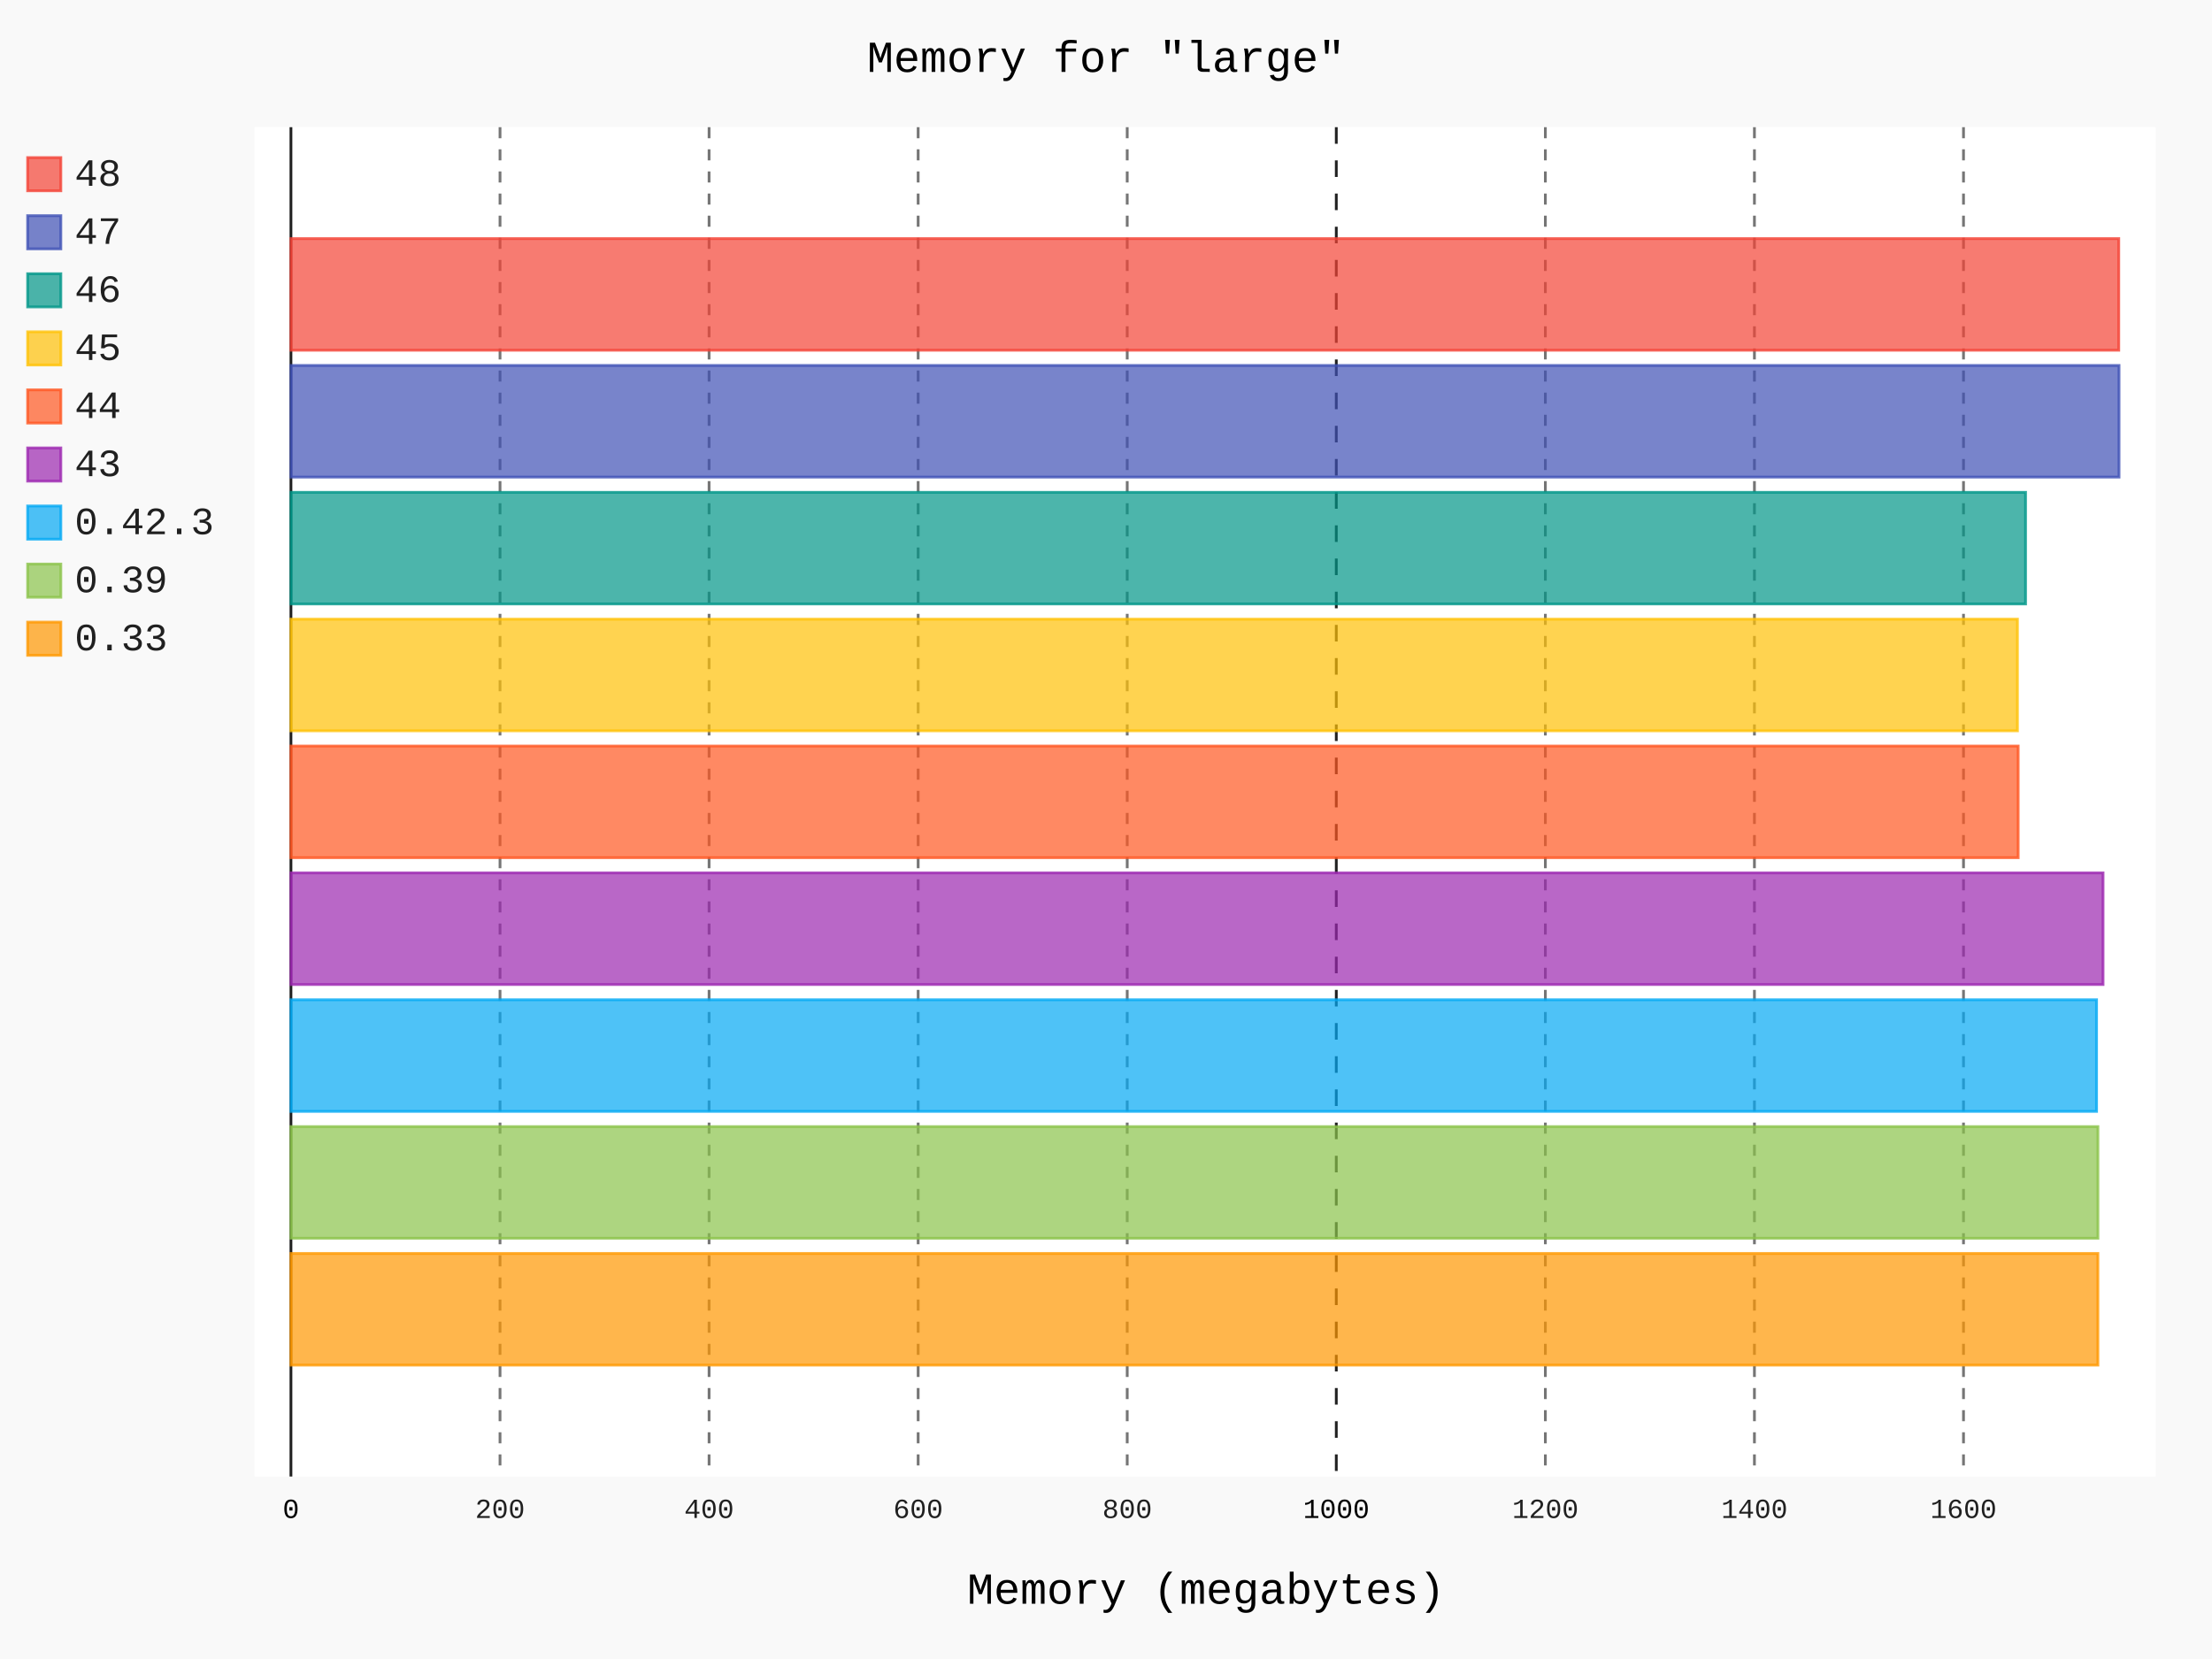
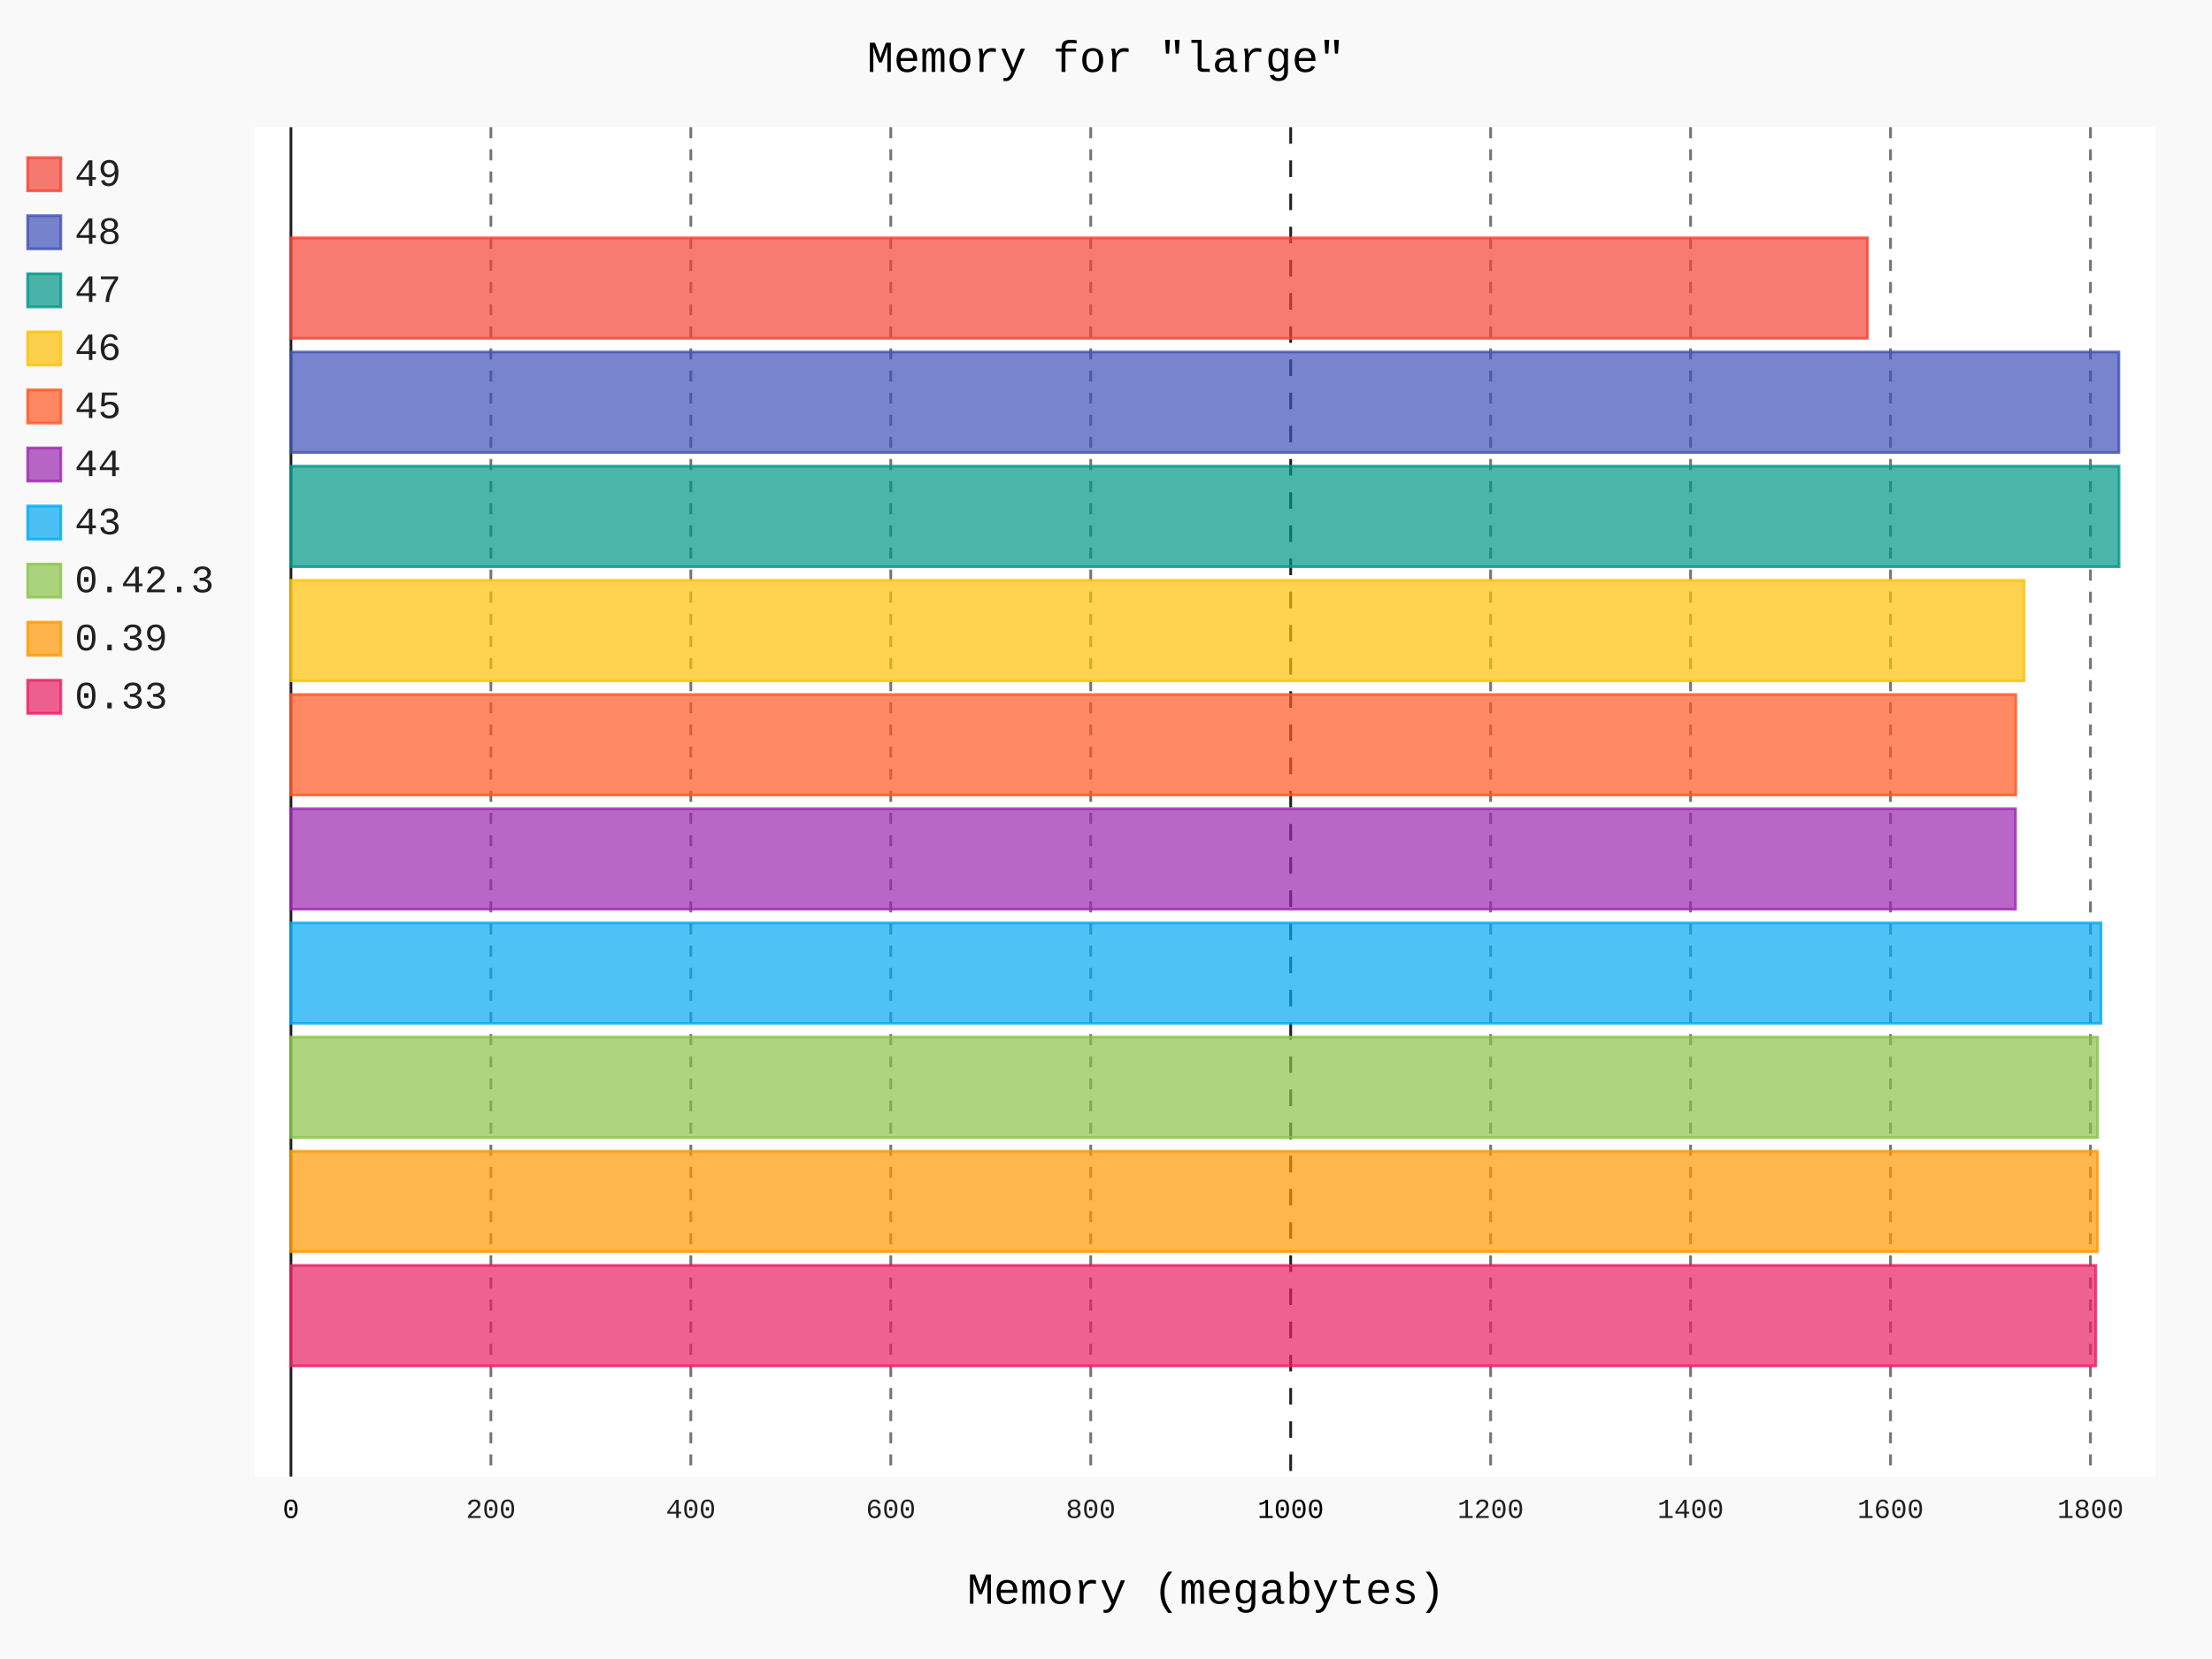
- <svg xmlns="http://www.w3.org/2000/svg" class="pygal-chart" id="chart-b850692c-92b8-4c94-b122-a76e82cce7e3" viewBox="0 0 800 600">
+ <svg xmlns="http://www.w3.org/2000/svg" class="pygal-chart" id="chart-ca824351-1b34-4429-b716-995b9f4f05ba" viewBox="0 0 800 600">
  <defs>
-     <style type="text/css">#chart-b850692c-92b8-4c94-b122-a76e82cce7e3{-webkit-user-select:none;-webkit-font-smoothing:antialiased;font-family:Consolas,"Liberation Mono",Menlo,Courier,monospace}#chart-b850692c-92b8-4c94-b122-a76e82cce7e3 .title{font-family:Consolas,"Liberation Mono",Menlo,Courier,monospace;font-size:16px}#chart-b850692c-92b8-4c94-b122-a76e82cce7e3 .legends .legend text{font-family:Consolas,"Liberation Mono",Menlo,Courier,monospace;font-size:14px}#chart-b850692c-92b8-4c94-b122-a76e82cce7e3 .axis text{font-family:Consolas,"Liberation Mono",Menlo,Courier,monospace;font-size:10px}#chart-b850692c-92b8-4c94-b122-a76e82cce7e3 .axis text.major{font-family:Consolas,"Liberation Mono",Menlo,Courier,monospace;font-size:10px}#chart-b850692c-92b8-4c94-b122-a76e82cce7e3 .text-overlay text.value{font-family:Consolas,"Liberation Mono",Menlo,Courier,monospace;font-size:16px}#chart-b850692c-92b8-4c94-b122-a76e82cce7e3 .text-overlay text.label{font-family:Consolas,"Liberation Mono",Menlo,Courier,monospace;font-size:10px}#chart-b850692c-92b8-4c94-b122-a76e82cce7e3 .tooltip{font-family:Consolas,"Liberation Mono",Menlo,Courier,monospace;font-size:14px}#chart-b850692c-92b8-4c94-b122-a76e82cce7e3 text.no_data{font-family:Consolas,"Liberation Mono",Menlo,Courier,monospace;font-size:64px}
- #chart-b850692c-92b8-4c94-b122-a76e82cce7e3{background-color:rgba(249,249,249,1)}#chart-b850692c-92b8-4c94-b122-a76e82cce7e3 path,#chart-b850692c-92b8-4c94-b122-a76e82cce7e3 line,#chart-b850692c-92b8-4c94-b122-a76e82cce7e3 rect,#chart-b850692c-92b8-4c94-b122-a76e82cce7e3 circle{-webkit-transition:150ms;-moz-transition:150ms;transition:150ms}#chart-b850692c-92b8-4c94-b122-a76e82cce7e3 .graph &gt; .background{fill:rgba(249,249,249,1)}#chart-b850692c-92b8-4c94-b122-a76e82cce7e3 .plot &gt; .background{fill:rgba(255,255,255,1)}#chart-b850692c-92b8-4c94-b122-a76e82cce7e3 .graph{fill:rgba(0,0,0,.87)}#chart-b850692c-92b8-4c94-b122-a76e82cce7e3 text.no_data{fill:rgba(0,0,0,1)}#chart-b850692c-92b8-4c94-b122-a76e82cce7e3 .title{fill:rgba(0,0,0,1)}#chart-b850692c-92b8-4c94-b122-a76e82cce7e3 .legends .legend text{fill:rgba(0,0,0,.87)}#chart-b850692c-92b8-4c94-b122-a76e82cce7e3 .legends .legend:hover text{fill:rgba(0,0,0,1)}#chart-b850692c-92b8-4c94-b122-a76e82cce7e3 .axis .line{stroke:rgba(0,0,0,1)}#chart-b850692c-92b8-4c94-b122-a76e82cce7e3 .axis .guide.line{stroke:rgba(0,0,0,.54)}#chart-b850692c-92b8-4c94-b122-a76e82cce7e3 .axis .major.line{stroke:rgba(0,0,0,.87)}#chart-b850692c-92b8-4c94-b122-a76e82cce7e3 .axis text.major{fill:rgba(0,0,0,1)}#chart-b850692c-92b8-4c94-b122-a76e82cce7e3 .axis.y .guides:hover .guide.line,#chart-b850692c-92b8-4c94-b122-a76e82cce7e3 .line-graph .axis.x .guides:hover .guide.line,#chart-b850692c-92b8-4c94-b122-a76e82cce7e3 .stackedline-graph .axis.x .guides:hover .guide.line,#chart-b850692c-92b8-4c94-b122-a76e82cce7e3 .xy-graph .axis.x .guides:hover .guide.line{stroke:rgba(0,0,0,1)}#chart-b850692c-92b8-4c94-b122-a76e82cce7e3 .axis .guides:hover text{fill:rgba(0,0,0,1)}#chart-b850692c-92b8-4c94-b122-a76e82cce7e3 .reactive{fill-opacity:.7;stroke-opacity:.8}#chart-b850692c-92b8-4c94-b122-a76e82cce7e3 .ci{stroke:rgba(0,0,0,.87)}#chart-b850692c-92b8-4c94-b122-a76e82cce7e3 .reactive.active,#chart-b850692c-92b8-4c94-b122-a76e82cce7e3 .active .reactive{fill-opacity:.8;stroke-opacity:.9;stroke-width:4}#chart-b850692c-92b8-4c94-b122-a76e82cce7e3 .ci .reactive.active{stroke-width:1.5}#chart-b850692c-92b8-4c94-b122-a76e82cce7e3 .series text{fill:rgba(0,0,0,1)}#chart-b850692c-92b8-4c94-b122-a76e82cce7e3 .tooltip rect{fill:rgba(255,255,255,1);stroke:rgba(0,0,0,1);-webkit-transition:opacity 150ms;-moz-transition:opacity 150ms;transition:opacity 150ms}#chart-b850692c-92b8-4c94-b122-a76e82cce7e3 .tooltip .label{fill:rgba(0,0,0,.87)}#chart-b850692c-92b8-4c94-b122-a76e82cce7e3 .tooltip .label{fill:rgba(0,0,0,.87)}#chart-b850692c-92b8-4c94-b122-a76e82cce7e3 .tooltip .legend{font-size:.8em;fill:rgba(0,0,0,.54)}#chart-b850692c-92b8-4c94-b122-a76e82cce7e3 .tooltip .x_label{font-size:.6em;fill:rgba(0,0,0,1)}#chart-b850692c-92b8-4c94-b122-a76e82cce7e3 .tooltip .xlink{font-size:.5em;text-decoration:underline}#chart-b850692c-92b8-4c94-b122-a76e82cce7e3 .tooltip .value{font-size:1.5em}#chart-b850692c-92b8-4c94-b122-a76e82cce7e3 .bound{font-size:.5em}#chart-b850692c-92b8-4c94-b122-a76e82cce7e3 .max-value{font-size:.75em;fill:rgba(0,0,0,.54)}#chart-b850692c-92b8-4c94-b122-a76e82cce7e3 .map-element{fill:rgba(255,255,255,1);stroke:rgba(0,0,0,.54) !important}#chart-b850692c-92b8-4c94-b122-a76e82cce7e3 .map-element .reactive{fill-opacity:inherit;stroke-opacity:inherit}#chart-b850692c-92b8-4c94-b122-a76e82cce7e3 .color-0,#chart-b850692c-92b8-4c94-b122-a76e82cce7e3 .color-0 a:visited{stroke:#F44336;fill:#F44336}#chart-b850692c-92b8-4c94-b122-a76e82cce7e3 .color-1,#chart-b850692c-92b8-4c94-b122-a76e82cce7e3 .color-1 a:visited{stroke:#3F51B5;fill:#3F51B5}#chart-b850692c-92b8-4c94-b122-a76e82cce7e3 .color-2,#chart-b850692c-92b8-4c94-b122-a76e82cce7e3 .color-2 a:visited{stroke:#009688;fill:#009688}#chart-b850692c-92b8-4c94-b122-a76e82cce7e3 .color-3,#chart-b850692c-92b8-4c94-b122-a76e82cce7e3 .color-3 a:visited{stroke:#FFC107;fill:#FFC107}#chart-b850692c-92b8-4c94-b122-a76e82cce7e3 .color-4,#chart-b850692c-92b8-4c94-b122-a76e82cce7e3 .color-4 a:visited{stroke:#FF5722;fill:#FF5722}#chart-b850692c-92b8-4c94-b122-a76e82cce7e3 .color-5,#chart-b850692c-92b8-4c94-b122-a76e82cce7e3 .color-5 a:visited{stroke:#9C27B0;fill:#9C27B0}#chart-b850692c-92b8-4c94-b122-a76e82cce7e3 .color-6,#chart-b850692c-92b8-4c94-b122-a76e82cce7e3 .color-6 a:visited{stroke:#03A9F4;fill:#03A9F4}#chart-b850692c-92b8-4c94-b122-a76e82cce7e3 .color-7,#chart-b850692c-92b8-4c94-b122-a76e82cce7e3 .color-7 a:visited{stroke:#8BC34A;fill:#8BC34A}#chart-b850692c-92b8-4c94-b122-a76e82cce7e3 .color-8,#chart-b850692c-92b8-4c94-b122-a76e82cce7e3 .color-8 a:visited{stroke:#FF9800;fill:#FF9800}#chart-b850692c-92b8-4c94-b122-a76e82cce7e3 .text-overlay .color-0 text{fill:black}#chart-b850692c-92b8-4c94-b122-a76e82cce7e3 .text-overlay .color-1 text{fill:black}#chart-b850692c-92b8-4c94-b122-a76e82cce7e3 .text-overlay .color-2 text{fill:black}#chart-b850692c-92b8-4c94-b122-a76e82cce7e3 .text-overlay .color-3 text{fill:black}#chart-b850692c-92b8-4c94-b122-a76e82cce7e3 .text-overlay .color-4 text{fill:black}#chart-b850692c-92b8-4c94-b122-a76e82cce7e3 .text-overlay .color-5 text{fill:black}#chart-b850692c-92b8-4c94-b122-a76e82cce7e3 .text-overlay .color-6 text{fill:black}#chart-b850692c-92b8-4c94-b122-a76e82cce7e3 .text-overlay .color-7 text{fill:black}#chart-b850692c-92b8-4c94-b122-a76e82cce7e3 .text-overlay .color-8 text{fill:black}
- #chart-b850692c-92b8-4c94-b122-a76e82cce7e3 text.no_data{text-anchor:middle}#chart-b850692c-92b8-4c94-b122-a76e82cce7e3 .guide.line{fill:none}#chart-b850692c-92b8-4c94-b122-a76e82cce7e3 .centered{text-anchor:middle}#chart-b850692c-92b8-4c94-b122-a76e82cce7e3 .title{text-anchor:middle}#chart-b850692c-92b8-4c94-b122-a76e82cce7e3 .legends .legend text{fill-opacity:1}#chart-b850692c-92b8-4c94-b122-a76e82cce7e3 .axis.x text{text-anchor:middle}#chart-b850692c-92b8-4c94-b122-a76e82cce7e3 .axis.x:not(.web) text[transform]{text-anchor:start}#chart-b850692c-92b8-4c94-b122-a76e82cce7e3 .axis.x:not(.web) text[transform].backwards{text-anchor:end}#chart-b850692c-92b8-4c94-b122-a76e82cce7e3 .axis.y text{text-anchor:end}#chart-b850692c-92b8-4c94-b122-a76e82cce7e3 .axis.y text[transform].backwards{text-anchor:start}#chart-b850692c-92b8-4c94-b122-a76e82cce7e3 .axis.y2 text{text-anchor:start}#chart-b850692c-92b8-4c94-b122-a76e82cce7e3 .axis.y2 text[transform].backwards{text-anchor:end}#chart-b850692c-92b8-4c94-b122-a76e82cce7e3 .axis .guide.line{stroke-dasharray:4,4}#chart-b850692c-92b8-4c94-b122-a76e82cce7e3 .axis .major.guide.line{stroke-dasharray:6,6}#chart-b850692c-92b8-4c94-b122-a76e82cce7e3 .horizontal .axis.y .guide.line,#chart-b850692c-92b8-4c94-b122-a76e82cce7e3 .horizontal .axis.y2 .guide.line,#chart-b850692c-92b8-4c94-b122-a76e82cce7e3 .vertical .axis.x .guide.line{opacity:0}#chart-b850692c-92b8-4c94-b122-a76e82cce7e3 .horizontal .axis.always_show .guide.line,#chart-b850692c-92b8-4c94-b122-a76e82cce7e3 .vertical .axis.always_show .guide.line{opacity:1 !important}#chart-b850692c-92b8-4c94-b122-a76e82cce7e3 .axis.y .guides:hover .guide.line,#chart-b850692c-92b8-4c94-b122-a76e82cce7e3 .axis.y2 .guides:hover .guide.line,#chart-b850692c-92b8-4c94-b122-a76e82cce7e3 .axis.x .guides:hover .guide.line{opacity:1}#chart-b850692c-92b8-4c94-b122-a76e82cce7e3 .axis .guides:hover text{opacity:1}#chart-b850692c-92b8-4c94-b122-a76e82cce7e3 .nofill{fill:none}#chart-b850692c-92b8-4c94-b122-a76e82cce7e3 .subtle-fill{fill-opacity:.2}#chart-b850692c-92b8-4c94-b122-a76e82cce7e3 .dot{stroke-width:1px;fill-opacity:1}#chart-b850692c-92b8-4c94-b122-a76e82cce7e3 .dot.active{stroke-width:5px}#chart-b850692c-92b8-4c94-b122-a76e82cce7e3 .dot.negative{fill:transparent}#chart-b850692c-92b8-4c94-b122-a76e82cce7e3 text,#chart-b850692c-92b8-4c94-b122-a76e82cce7e3 tspan{stroke:none !important}#chart-b850692c-92b8-4c94-b122-a76e82cce7e3 .series text.active{opacity:1}#chart-b850692c-92b8-4c94-b122-a76e82cce7e3 .tooltip rect{fill-opacity:.95;stroke-width:.5}#chart-b850692c-92b8-4c94-b122-a76e82cce7e3 .tooltip text{fill-opacity:1}#chart-b850692c-92b8-4c94-b122-a76e82cce7e3 .showable{visibility:hidden}#chart-b850692c-92b8-4c94-b122-a76e82cce7e3 .showable.shown{visibility:visible}#chart-b850692c-92b8-4c94-b122-a76e82cce7e3 .gauge-background{fill:rgba(229,229,229,1);stroke:none}#chart-b850692c-92b8-4c94-b122-a76e82cce7e3 .bg-lines{stroke:rgba(249,249,249,1);stroke-width:2px}</style>
+     <style type="text/css">#chart-ca824351-1b34-4429-b716-995b9f4f05ba{-webkit-user-select:none;-webkit-font-smoothing:antialiased;font-family:Consolas,"Liberation Mono",Menlo,Courier,monospace}#chart-ca824351-1b34-4429-b716-995b9f4f05ba .title{font-family:Consolas,"Liberation Mono",Menlo,Courier,monospace;font-size:16px}#chart-ca824351-1b34-4429-b716-995b9f4f05ba .legends .legend text{font-family:Consolas,"Liberation Mono",Menlo,Courier,monospace;font-size:14px}#chart-ca824351-1b34-4429-b716-995b9f4f05ba .axis text{font-family:Consolas,"Liberation Mono",Menlo,Courier,monospace;font-size:10px}#chart-ca824351-1b34-4429-b716-995b9f4f05ba .axis text.major{font-family:Consolas,"Liberation Mono",Menlo,Courier,monospace;font-size:10px}#chart-ca824351-1b34-4429-b716-995b9f4f05ba .text-overlay text.value{font-family:Consolas,"Liberation Mono",Menlo,Courier,monospace;font-size:16px}#chart-ca824351-1b34-4429-b716-995b9f4f05ba .text-overlay text.label{font-family:Consolas,"Liberation Mono",Menlo,Courier,monospace;font-size:10px}#chart-ca824351-1b34-4429-b716-995b9f4f05ba .tooltip{font-family:Consolas,"Liberation Mono",Menlo,Courier,monospace;font-size:14px}#chart-ca824351-1b34-4429-b716-995b9f4f05ba text.no_data{font-family:Consolas,"Liberation Mono",Menlo,Courier,monospace;font-size:64px}
+ #chart-ca824351-1b34-4429-b716-995b9f4f05ba{background-color:rgba(249,249,249,1)}#chart-ca824351-1b34-4429-b716-995b9f4f05ba path,#chart-ca824351-1b34-4429-b716-995b9f4f05ba line,#chart-ca824351-1b34-4429-b716-995b9f4f05ba rect,#chart-ca824351-1b34-4429-b716-995b9f4f05ba circle{-webkit-transition:150ms;-moz-transition:150ms;transition:150ms}#chart-ca824351-1b34-4429-b716-995b9f4f05ba .graph &gt; .background{fill:rgba(249,249,249,1)}#chart-ca824351-1b34-4429-b716-995b9f4f05ba .plot &gt; .background{fill:rgba(255,255,255,1)}#chart-ca824351-1b34-4429-b716-995b9f4f05ba .graph{fill:rgba(0,0,0,.87)}#chart-ca824351-1b34-4429-b716-995b9f4f05ba text.no_data{fill:rgba(0,0,0,1)}#chart-ca824351-1b34-4429-b716-995b9f4f05ba .title{fill:rgba(0,0,0,1)}#chart-ca824351-1b34-4429-b716-995b9f4f05ba .legends .legend text{fill:rgba(0,0,0,.87)}#chart-ca824351-1b34-4429-b716-995b9f4f05ba .legends .legend:hover text{fill:rgba(0,0,0,1)}#chart-ca824351-1b34-4429-b716-995b9f4f05ba .axis .line{stroke:rgba(0,0,0,1)}#chart-ca824351-1b34-4429-b716-995b9f4f05ba .axis .guide.line{stroke:rgba(0,0,0,.54)}#chart-ca824351-1b34-4429-b716-995b9f4f05ba .axis .major.line{stroke:rgba(0,0,0,.87)}#chart-ca824351-1b34-4429-b716-995b9f4f05ba .axis text.major{fill:rgba(0,0,0,1)}#chart-ca824351-1b34-4429-b716-995b9f4f05ba .axis.y .guides:hover .guide.line,#chart-ca824351-1b34-4429-b716-995b9f4f05ba .line-graph .axis.x .guides:hover .guide.line,#chart-ca824351-1b34-4429-b716-995b9f4f05ba .stackedline-graph .axis.x .guides:hover .guide.line,#chart-ca824351-1b34-4429-b716-995b9f4f05ba .xy-graph .axis.x .guides:hover .guide.line{stroke:rgba(0,0,0,1)}#chart-ca824351-1b34-4429-b716-995b9f4f05ba .axis .guides:hover text{fill:rgba(0,0,0,1)}#chart-ca824351-1b34-4429-b716-995b9f4f05ba .reactive{fill-opacity:.7;stroke-opacity:.8}#chart-ca824351-1b34-4429-b716-995b9f4f05ba .ci{stroke:rgba(0,0,0,.87)}#chart-ca824351-1b34-4429-b716-995b9f4f05ba .reactive.active,#chart-ca824351-1b34-4429-b716-995b9f4f05ba .active .reactive{fill-opacity:.8;stroke-opacity:.9;stroke-width:4}#chart-ca824351-1b34-4429-b716-995b9f4f05ba .ci .reactive.active{stroke-width:1.5}#chart-ca824351-1b34-4429-b716-995b9f4f05ba .series text{fill:rgba(0,0,0,1)}#chart-ca824351-1b34-4429-b716-995b9f4f05ba .tooltip rect{fill:rgba(255,255,255,1);stroke:rgba(0,0,0,1);-webkit-transition:opacity 150ms;-moz-transition:opacity 150ms;transition:opacity 150ms}#chart-ca824351-1b34-4429-b716-995b9f4f05ba .tooltip .label{fill:rgba(0,0,0,.87)}#chart-ca824351-1b34-4429-b716-995b9f4f05ba .tooltip .label{fill:rgba(0,0,0,.87)}#chart-ca824351-1b34-4429-b716-995b9f4f05ba .tooltip .legend{font-size:.8em;fill:rgba(0,0,0,.54)}#chart-ca824351-1b34-4429-b716-995b9f4f05ba .tooltip .x_label{font-size:.6em;fill:rgba(0,0,0,1)}#chart-ca824351-1b34-4429-b716-995b9f4f05ba .tooltip .xlink{font-size:.5em;text-decoration:underline}#chart-ca824351-1b34-4429-b716-995b9f4f05ba .tooltip .value{font-size:1.5em}#chart-ca824351-1b34-4429-b716-995b9f4f05ba .bound{font-size:.5em}#chart-ca824351-1b34-4429-b716-995b9f4f05ba .max-value{font-size:.75em;fill:rgba(0,0,0,.54)}#chart-ca824351-1b34-4429-b716-995b9f4f05ba .map-element{fill:rgba(255,255,255,1);stroke:rgba(0,0,0,.54) !important}#chart-ca824351-1b34-4429-b716-995b9f4f05ba .map-element .reactive{fill-opacity:inherit;stroke-opacity:inherit}#chart-ca824351-1b34-4429-b716-995b9f4f05ba .color-0,#chart-ca824351-1b34-4429-b716-995b9f4f05ba .color-0 a:visited{stroke:#F44336;fill:#F44336}#chart-ca824351-1b34-4429-b716-995b9f4f05ba .color-1,#chart-ca824351-1b34-4429-b716-995b9f4f05ba .color-1 a:visited{stroke:#3F51B5;fill:#3F51B5}#chart-ca824351-1b34-4429-b716-995b9f4f05ba .color-2,#chart-ca824351-1b34-4429-b716-995b9f4f05ba .color-2 a:visited{stroke:#009688;fill:#009688}#chart-ca824351-1b34-4429-b716-995b9f4f05ba .color-3,#chart-ca824351-1b34-4429-b716-995b9f4f05ba .color-3 a:visited{stroke:#FFC107;fill:#FFC107}#chart-ca824351-1b34-4429-b716-995b9f4f05ba .color-4,#chart-ca824351-1b34-4429-b716-995b9f4f05ba .color-4 a:visited{stroke:#FF5722;fill:#FF5722}#chart-ca824351-1b34-4429-b716-995b9f4f05ba .color-5,#chart-ca824351-1b34-4429-b716-995b9f4f05ba .color-5 a:visited{stroke:#9C27B0;fill:#9C27B0}#chart-ca824351-1b34-4429-b716-995b9f4f05ba .color-6,#chart-ca824351-1b34-4429-b716-995b9f4f05ba .color-6 a:visited{stroke:#03A9F4;fill:#03A9F4}#chart-ca824351-1b34-4429-b716-995b9f4f05ba .color-7,#chart-ca824351-1b34-4429-b716-995b9f4f05ba .color-7 a:visited{stroke:#8BC34A;fill:#8BC34A}#chart-ca824351-1b34-4429-b716-995b9f4f05ba .color-8,#chart-ca824351-1b34-4429-b716-995b9f4f05ba .color-8 a:visited{stroke:#FF9800;fill:#FF9800}#chart-ca824351-1b34-4429-b716-995b9f4f05ba .color-9,#chart-ca824351-1b34-4429-b716-995b9f4f05ba .color-9 a:visited{stroke:#E91E63;fill:#E91E63}#chart-ca824351-1b34-4429-b716-995b9f4f05ba .text-overlay .color-0 text{fill:black}#chart-ca824351-1b34-4429-b716-995b9f4f05ba .text-overlay .color-1 text{fill:black}#chart-ca824351-1b34-4429-b716-995b9f4f05ba .text-overlay .color-2 text{fill:black}#chart-ca824351-1b34-4429-b716-995b9f4f05ba .text-overlay .color-3 text{fill:black}#chart-ca824351-1b34-4429-b716-995b9f4f05ba .text-overlay .color-4 text{fill:black}#chart-ca824351-1b34-4429-b716-995b9f4f05ba .text-overlay .color-5 text{fill:black}#chart-ca824351-1b34-4429-b716-995b9f4f05ba .text-overlay .color-6 text{fill:black}#chart-ca824351-1b34-4429-b716-995b9f4f05ba .text-overlay .color-7 text{fill:black}#chart-ca824351-1b34-4429-b716-995b9f4f05ba .text-overlay .color-8 text{fill:black}#chart-ca824351-1b34-4429-b716-995b9f4f05ba .text-overlay .color-9 text{fill:black}
+ #chart-ca824351-1b34-4429-b716-995b9f4f05ba text.no_data{text-anchor:middle}#chart-ca824351-1b34-4429-b716-995b9f4f05ba .guide.line{fill:none}#chart-ca824351-1b34-4429-b716-995b9f4f05ba .centered{text-anchor:middle}#chart-ca824351-1b34-4429-b716-995b9f4f05ba .title{text-anchor:middle}#chart-ca824351-1b34-4429-b716-995b9f4f05ba .legends .legend text{fill-opacity:1}#chart-ca824351-1b34-4429-b716-995b9f4f05ba .axis.x text{text-anchor:middle}#chart-ca824351-1b34-4429-b716-995b9f4f05ba .axis.x:not(.web) text[transform]{text-anchor:start}#chart-ca824351-1b34-4429-b716-995b9f4f05ba .axis.x:not(.web) text[transform].backwards{text-anchor:end}#chart-ca824351-1b34-4429-b716-995b9f4f05ba .axis.y text{text-anchor:end}#chart-ca824351-1b34-4429-b716-995b9f4f05ba .axis.y text[transform].backwards{text-anchor:start}#chart-ca824351-1b34-4429-b716-995b9f4f05ba .axis.y2 text{text-anchor:start}#chart-ca824351-1b34-4429-b716-995b9f4f05ba .axis.y2 text[transform].backwards{text-anchor:end}#chart-ca824351-1b34-4429-b716-995b9f4f05ba .axis .guide.line{stroke-dasharray:4,4}#chart-ca824351-1b34-4429-b716-995b9f4f05ba .axis .major.guide.line{stroke-dasharray:6,6}#chart-ca824351-1b34-4429-b716-995b9f4f05ba .horizontal .axis.y .guide.line,#chart-ca824351-1b34-4429-b716-995b9f4f05ba .horizontal .axis.y2 .guide.line,#chart-ca824351-1b34-4429-b716-995b9f4f05ba .vertical .axis.x .guide.line{opacity:0}#chart-ca824351-1b34-4429-b716-995b9f4f05ba .horizontal .axis.always_show .guide.line,#chart-ca824351-1b34-4429-b716-995b9f4f05ba .vertical .axis.always_show .guide.line{opacity:1 !important}#chart-ca824351-1b34-4429-b716-995b9f4f05ba .axis.y .guides:hover .guide.line,#chart-ca824351-1b34-4429-b716-995b9f4f05ba .axis.y2 .guides:hover .guide.line,#chart-ca824351-1b34-4429-b716-995b9f4f05ba .axis.x .guides:hover .guide.line{opacity:1}#chart-ca824351-1b34-4429-b716-995b9f4f05ba .axis .guides:hover text{opacity:1}#chart-ca824351-1b34-4429-b716-995b9f4f05ba .nofill{fill:none}#chart-ca824351-1b34-4429-b716-995b9f4f05ba .subtle-fill{fill-opacity:.2}#chart-ca824351-1b34-4429-b716-995b9f4f05ba .dot{stroke-width:1px;fill-opacity:1}#chart-ca824351-1b34-4429-b716-995b9f4f05ba .dot.active{stroke-width:5px}#chart-ca824351-1b34-4429-b716-995b9f4f05ba .dot.negative{fill:transparent}#chart-ca824351-1b34-4429-b716-995b9f4f05ba text,#chart-ca824351-1b34-4429-b716-995b9f4f05ba tspan{stroke:none !important}#chart-ca824351-1b34-4429-b716-995b9f4f05ba .series text.active{opacity:1}#chart-ca824351-1b34-4429-b716-995b9f4f05ba .tooltip rect{fill-opacity:.95;stroke-width:.5}#chart-ca824351-1b34-4429-b716-995b9f4f05ba .tooltip text{fill-opacity:1}#chart-ca824351-1b34-4429-b716-995b9f4f05ba .showable{visibility:hidden}#chart-ca824351-1b34-4429-b716-995b9f4f05ba .showable.shown{visibility:visible}#chart-ca824351-1b34-4429-b716-995b9f4f05ba .gauge-background{fill:rgba(229,229,229,1);stroke:none}#chart-ca824351-1b34-4429-b716-995b9f4f05ba .bg-lines{stroke:rgba(249,249,249,1);stroke-width:2px}</style>
  </defs>
  <g class="graph horizontalbar-graph horizontal">
    <rect class="background" height="600" width="800" x="0" y="0" />
    <g class="plot" transform="translate(92, 46)">
      <rect class="background" height="488" width="687.6" x="0" y="0" />
      <g class="axis x always_show">
        <g class="guides">
          <path class="axis major line" d="M13.223 0 v488" />
          <text class="major" x="13.223" y="503.0">0</text>
        </g>
        <g class="guides">
-           <path class="guide line" d="M88.836 0 v488" />
-           <text class="" x="88.836" y="503.0">200</text>
-         </g>
-         <g class="guides">
-           <path class="guide line" d="M164.449 0 v488" />
-           <text class="" x="164.449" y="503.0">400</text>
-         </g>
-         <g class="guides">
-           <path class="guide line" d="M240.062 0 v488" />
-           <text class="" x="240.062" y="503.0">600</text>
-         </g>
-         <g class="guides">
-           <path class="guide line" d="M315.675 0 v488" />
-           <text class="" x="315.675" y="503.0">800</text>
-         </g>
-         <g class="guides">
-           <path class="major guide line" d="M391.288 0 v488" />
-           <text class="major" x="391.288" y="503.0">1000</text>
-         </g>
-         <g class="guides">
-           <path class="guide line" d="M466.901 0 v488" />
-           <text class="" x="466.901" y="503.0">1200</text>
-         </g>
-         <g class="guides">
-           <path class="guide line" d="M542.514 0 v488" />
-           <text class="" x="542.514" y="503.0">1400</text>
-         </g>
-         <g class="guides">
-           <path class="guide line" d="M618.127 0 v488" />
-           <text class="" x="618.127" y="503.0">1600</text>
+           <path class="guide line" d="M85.537 0 v488" />
+           <text class="" x="85.537" y="503.0">200</text>
+         </g>
+         <g class="guides">
+           <path class="guide line" d="M157.85 0 v488" />
+           <text class="" x="157.85" y="503.0">400</text>
+         </g>
+         <g class="guides">
+           <path class="guide line" d="M230.164 0 v488" />
+           <text class="" x="230.164" y="503.0">600</text>
+         </g>
+         <g class="guides">
+           <path class="guide line" d="M302.477 0 v488" />
+           <text class="" x="302.477" y="503.0">800</text>
+         </g>
+         <g class="guides">
+           <path class="major guide line" d="M374.791 0 v488" />
+           <text class="major" x="374.791" y="503.0">1000</text>
+         </g>
+         <g class="guides">
+           <path class="guide line" d="M447.105 0 v488" />
+           <text class="" x="447.105" y="503.0">1200</text>
+         </g>
+         <g class="guides">
+           <path class="guide line" d="M519.418 0 v488" />
+           <text class="" x="519.418" y="503.0">1400</text>
+         </g>
+         <g class="guides">
+           <path class="guide line" d="M591.732 0 v488" />
+           <text class="" x="591.732" y="503.0">1600</text>
+         </g>
+         <g class="guides">
+           <path class="guide line" d="M664.045 0 v488" />
+           <text class="" x="664.045" y="503.0">1800</text>
+         </g>
+       </g>
+       <g class="series serie-9 color-9">
+         <g class="bars">
+           <g class="bar">
+             <rect class="rect reactive tooltip-trigger" height="36.337" rx="0" ry="0" width="652.74" x="13.223" y="411.647" />
+           </g>
        </g>
      </g>
      <g class="series serie-8 color-8">
        <g class="bars">
          <g class="bar">
-             <rect class="rect reactive tooltip-trigger" height="40.375" rx="0" ry="0" width="653.507" x="13.223" y="407.334" />
+             <rect class="rect reactive tooltip-trigger" height="36.337" rx="0" ry="0" width="653.366" x="13.223" y="370.354" />
          </g>
        </g>
      </g>
      <g class="series serie-7 color-7">
        <g class="bars">
          <g class="bar">
-             <rect class="rect reactive tooltip-trigger" height="40.375" rx="0" ry="0" width="653.517" x="13.223" y="361.454" />
+             <rect class="rect reactive tooltip-trigger" height="36.337" rx="0" ry="0" width="653.397" x="13.223" y="329.062" />
          </g>
        </g>
      </g>
      <g class="series serie-6 color-6">
        <g class="bars">
          <g class="bar">
-             <rect class="rect reactive tooltip-trigger" height="40.375" rx="0" ry="0" width="653.03" x="13.223" y="315.573" />
+             <rect class="rect reactive tooltip-trigger" height="36.337" rx="0" ry="0" width="654.623" x="13.223" y="287.77" />
          </g>
        </g>
      </g>
      <g class="series serie-5 color-5">
        <g class="bars">
          <g class="bar">
-             <rect class="rect reactive tooltip-trigger" height="40.375" rx="0" ry="0" width="655.371" x="13.223" y="269.693" />
+             <rect class="rect reactive tooltip-trigger" height="36.337" rx="0" ry="0" width="623.715" x="13.223" y="246.478" />
          </g>
        </g>
      </g>
      <g class="series serie-4 color-4">
        <g class="bars">
          <g class="bar">
-             <rect class="rect reactive tooltip-trigger" height="40.375" rx="0" ry="0" width="624.678" x="13.223" y="223.813" />
+             <rect class="rect reactive tooltip-trigger" height="36.337" rx="0" ry="0" width="623.819" x="13.223" y="205.185" />
          </g>
        </g>
      </g>
      <g class="series serie-3 color-3">
        <g class="bars">
          <g class="bar">
-             <rect class="rect reactive tooltip-trigger" height="40.375" rx="0" ry="0" width="624.414" x="13.223" y="177.932" />
+             <rect class="rect reactive tooltip-trigger" height="36.337" rx="0" ry="0" width="626.819" x="13.223" y="163.893" />
          </g>
        </g>
      </g>
      <g class="series serie-2 color-2">
        <g class="bars">
          <g class="bar">
-             <rect class="rect reactive tooltip-trigger" height="40.375" rx="0" ry="0" width="627.351" x="13.223" y="132.052" />
+             <rect class="rect reactive tooltip-trigger" height="36.337" rx="0" ry="0" width="661.154" x="13.223" y="122.601" />
          </g>
        </g>
      </g>
      <g class="series serie-1 color-1">
        <g class="bars">
          <g class="bar">
-             <rect class="rect reactive tooltip-trigger" height="40.375" rx="0" ry="0" width="661.154" x="13.223" y="86.172" />
+             <rect class="rect reactive tooltip-trigger" height="36.337" rx="0" ry="0" width="661.106" x="13.223" y="81.308" />
          </g>
        </g>
      </g>
      <g class="series serie-0 color-0">
        <g class="bars">
          <g class="bar">
-             <rect class="rect reactive tooltip-trigger" height="40.375" rx="0" ry="0" width="661.058" x="13.223" y="40.291" />
+             <rect class="rect reactive tooltip-trigger" height="36.337" rx="0" ry="0" width="570.163" x="13.223" y="40.016" />
          </g>
        </g>
      </g>
    </g>
    <g class="titles">
      <text class="title plot_title" x="400.0" y="26">Memory for "large"</text>
      <text class="title" x="436.2" y="580">Memory (megabytes)</text>
    </g>
    <g class="plot overlay" transform="translate(92, 46)">
+       <g class="series serie-9 color-9" />
      <g class="series serie-8 color-8" />
      <g class="series serie-7 color-7" />
      <g class="series serie-6 color-6" />
      <g class="series serie-5 color-5" />
      <g class="series serie-4 color-4" />
      <g class="series serie-3 color-3" />
      <g class="series serie-2 color-2" />
      <g class="series serie-1 color-1" />
      <g class="series serie-0 color-0" />
    </g>
    <g class="plot text-overlay" transform="translate(92, 46)">
+       <g class="series serie-9 color-9" />
      <g class="series serie-8 color-8" />
      <g class="series serie-7 color-7" />
      <g class="series serie-6 color-6" />
      <g class="series serie-5 color-5" />
      <g class="series serie-4 color-4" />
      <g class="series serie-3 color-3" />
      <g class="series serie-2 color-2" />
      <g class="series serie-1 color-1" />
      <g class="series serie-0 color-0" />
    </g>
    <g class="plot tooltip-overlay" transform="translate(92, 46)">
      <g class="tooltip" style="opacity: 0" transform="translate(0 0)">
        <rect class="tooltip-box" height="0" rx="0" ry="0" width="0" />
        <g class="text" />
      </g>
    </g>
    <g class="legends" transform="translate(10, 56)">
      <g class="legend reactive activate-serie" id="activate-serie-0">
        <rect class="color-0 reactive" height="12" width="12" x="0.0" y="1.0" />
-         <text x="17.0" y="11.2">48</text>
+         <text x="17.0" y="11.2">49</text>
      </g>
      <g class="legend reactive activate-serie" id="activate-serie-1">
        <rect class="color-1 reactive" height="12" width="12" x="0.0" y="22.0" />
-         <text x="17.0" y="32.2">47</text>
+         <text x="17.0" y="32.2">48</text>
      </g>
      <g class="legend reactive activate-serie" id="activate-serie-2">
        <rect class="color-2 reactive" height="12" width="12" x="0.0" y="43.0" />
-         <text x="17.0" y="53.2">46</text>
+         <text x="17.0" y="53.2">47</text>
      </g>
      <g class="legend reactive activate-serie" id="activate-serie-3">
        <rect class="color-3 reactive" height="12" width="12" x="0.0" y="64.0" />
-         <text x="17.0" y="74.2">45</text>
+         <text x="17.0" y="74.2">46</text>
      </g>
      <g class="legend reactive activate-serie" id="activate-serie-4">
        <rect class="color-4 reactive" height="12" width="12" x="0.0" y="85.0" />
-         <text x="17.0" y="95.2">44</text>
+         <text x="17.0" y="95.2">45</text>
      </g>
      <g class="legend reactive activate-serie" id="activate-serie-5">
        <rect class="color-5 reactive" height="12" width="12" x="0.0" y="106.0" />
-         <text x="17.0" y="116.2">43</text>
+         <text x="17.0" y="116.2">44</text>
      </g>
      <g class="legend reactive activate-serie" id="activate-serie-6">
        <rect class="color-6 reactive" height="12" width="12" x="0.0" y="127.0" />
-         <text x="17.0" y="137.2">0.42.3</text>
+         <text x="17.0" y="137.2">43</text>
      </g>
      <g class="legend reactive activate-serie" id="activate-serie-7">
        <rect class="color-7 reactive" height="12" width="12" x="0.0" y="148.0" />
-         <text x="17.0" y="158.2">0.39</text>
+         <text x="17.0" y="158.2">0.42.3</text>
      </g>
      <g class="legend reactive activate-serie" id="activate-serie-8">
        <rect class="color-8 reactive" height="12" width="12" x="0.0" y="169.0" />
-         <text x="17.0" y="179.2">0.33</text>
+         <text x="17.0" y="179.2">0.39</text>
+       </g>
+       <g class="legend reactive activate-serie" id="activate-serie-9">
+         <rect class="color-9 reactive" height="12" width="12" x="0.0" y="190.0" />
+         <text x="17.0" y="200.2">0.33</text>
      </g>
    </g>
    <g class="legends" transform="translate(790, 56)" />
  </g>
</svg>
